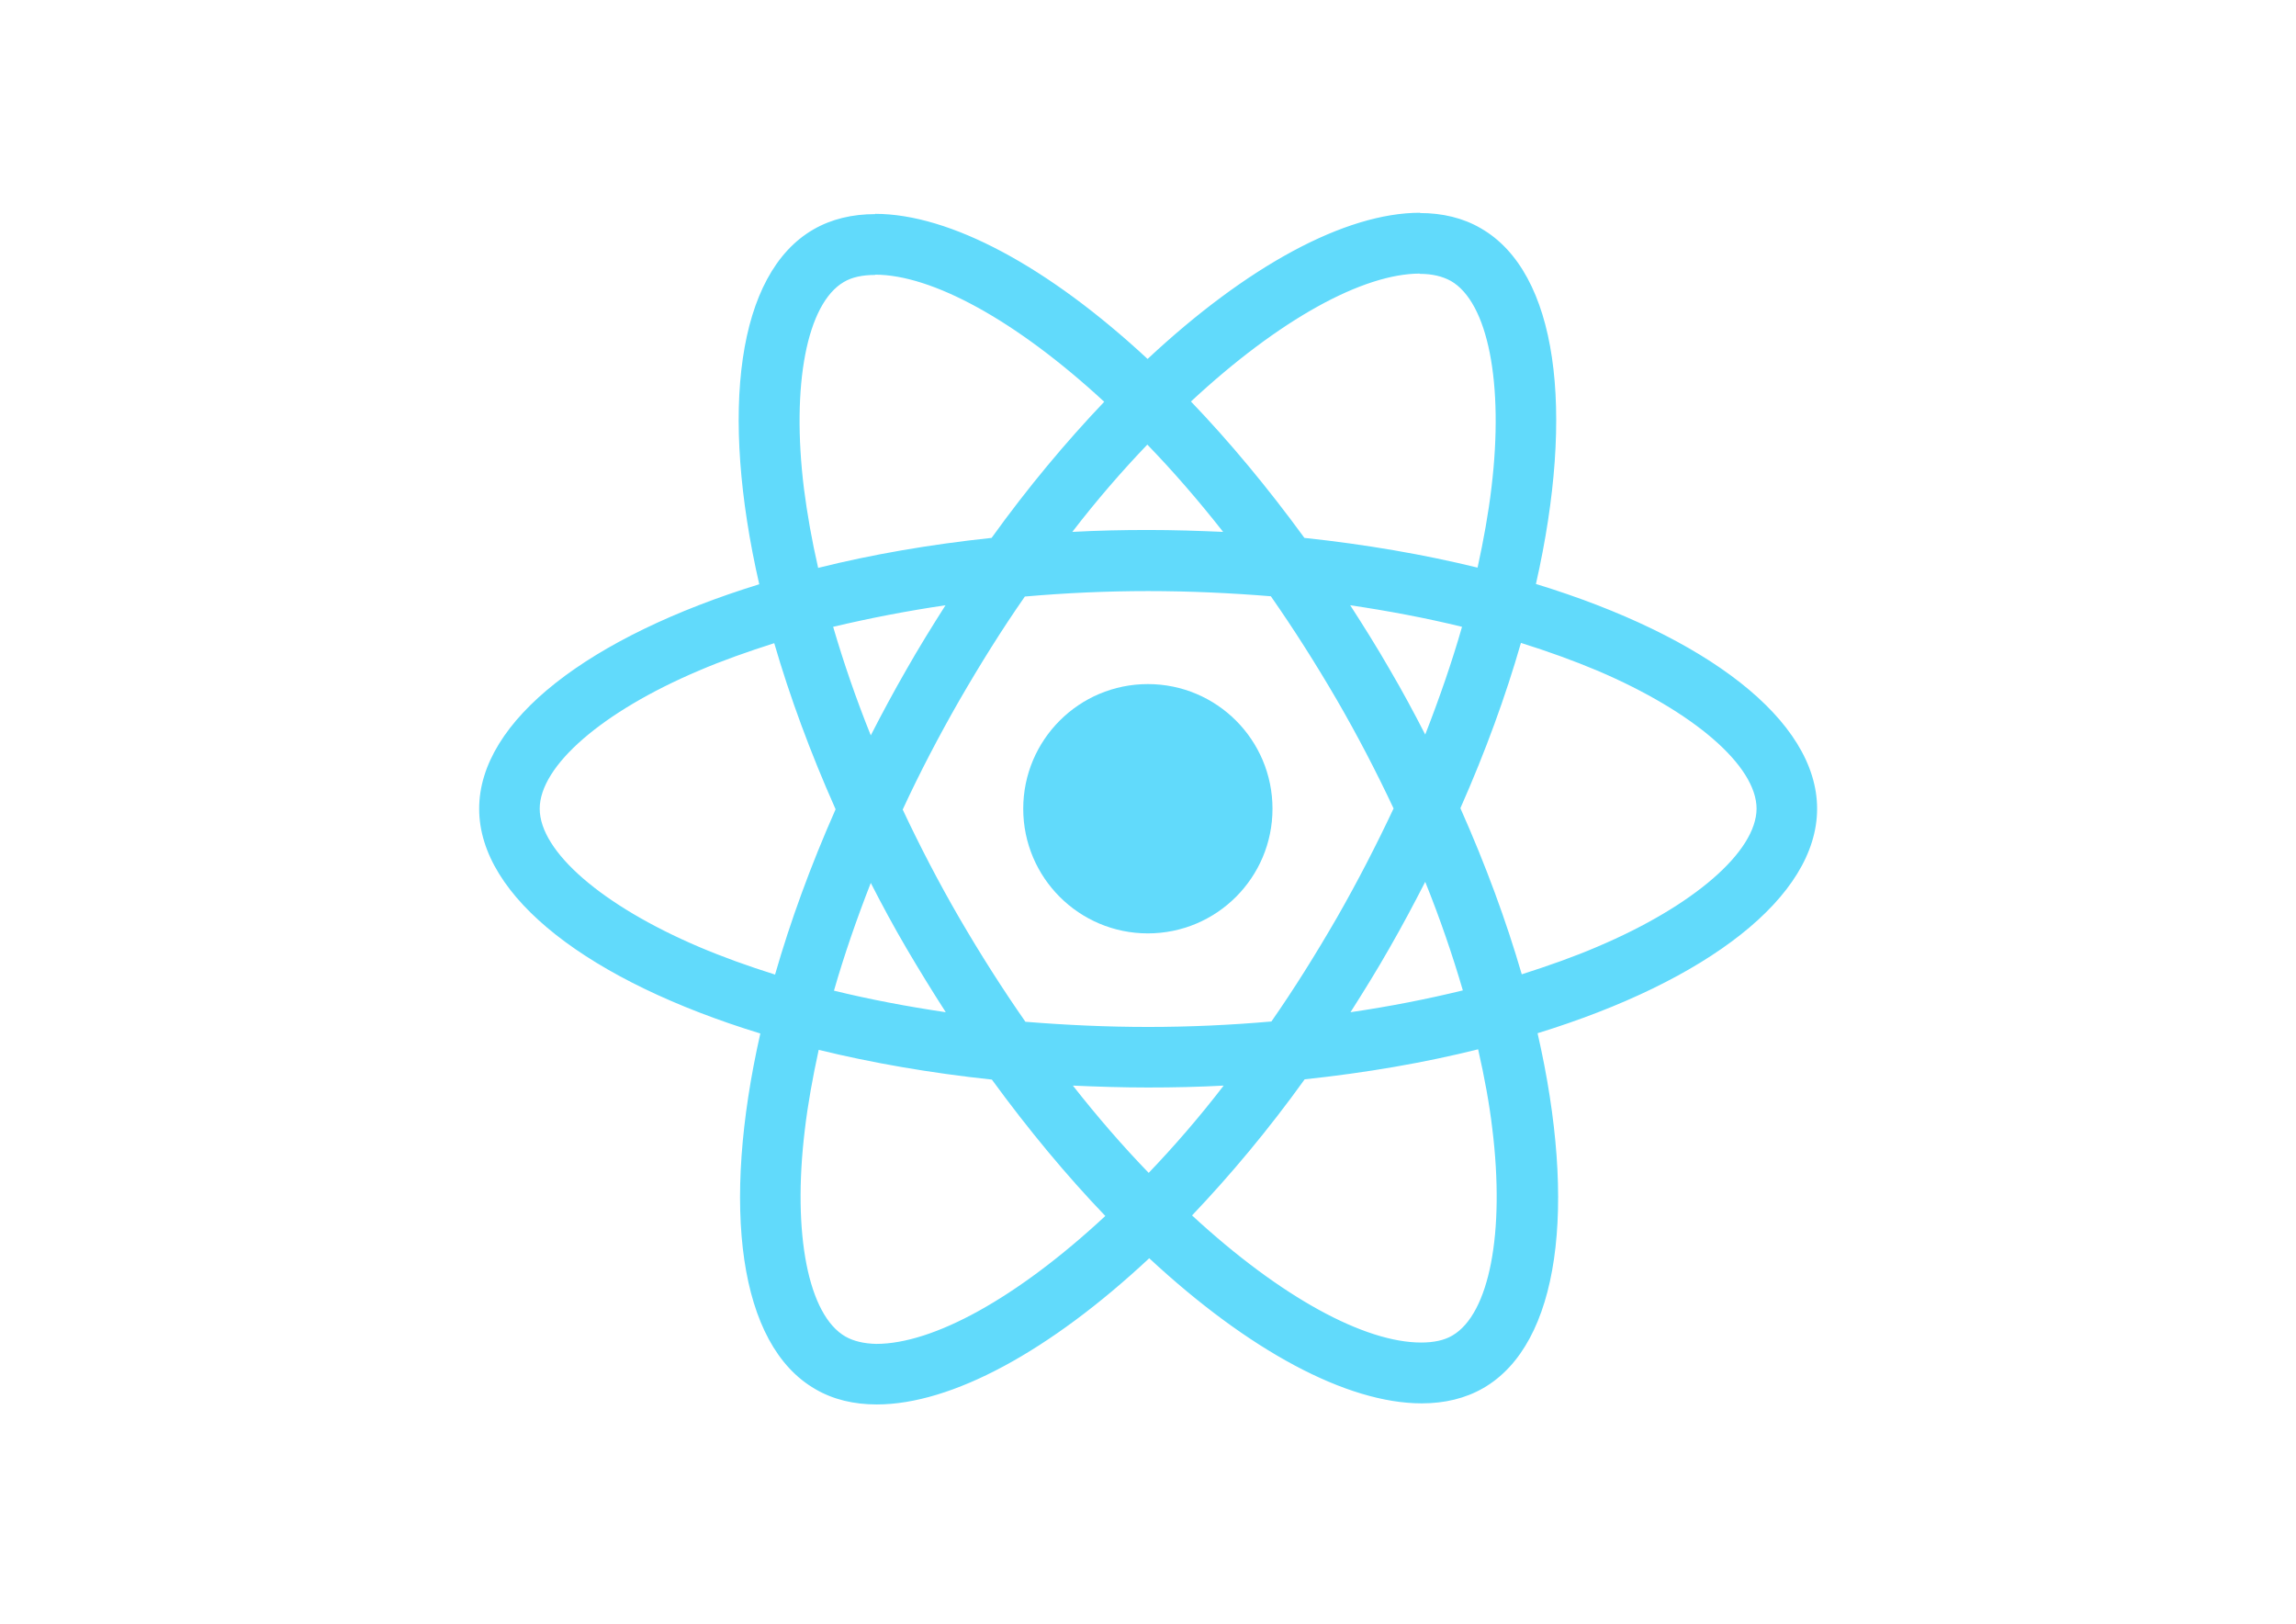
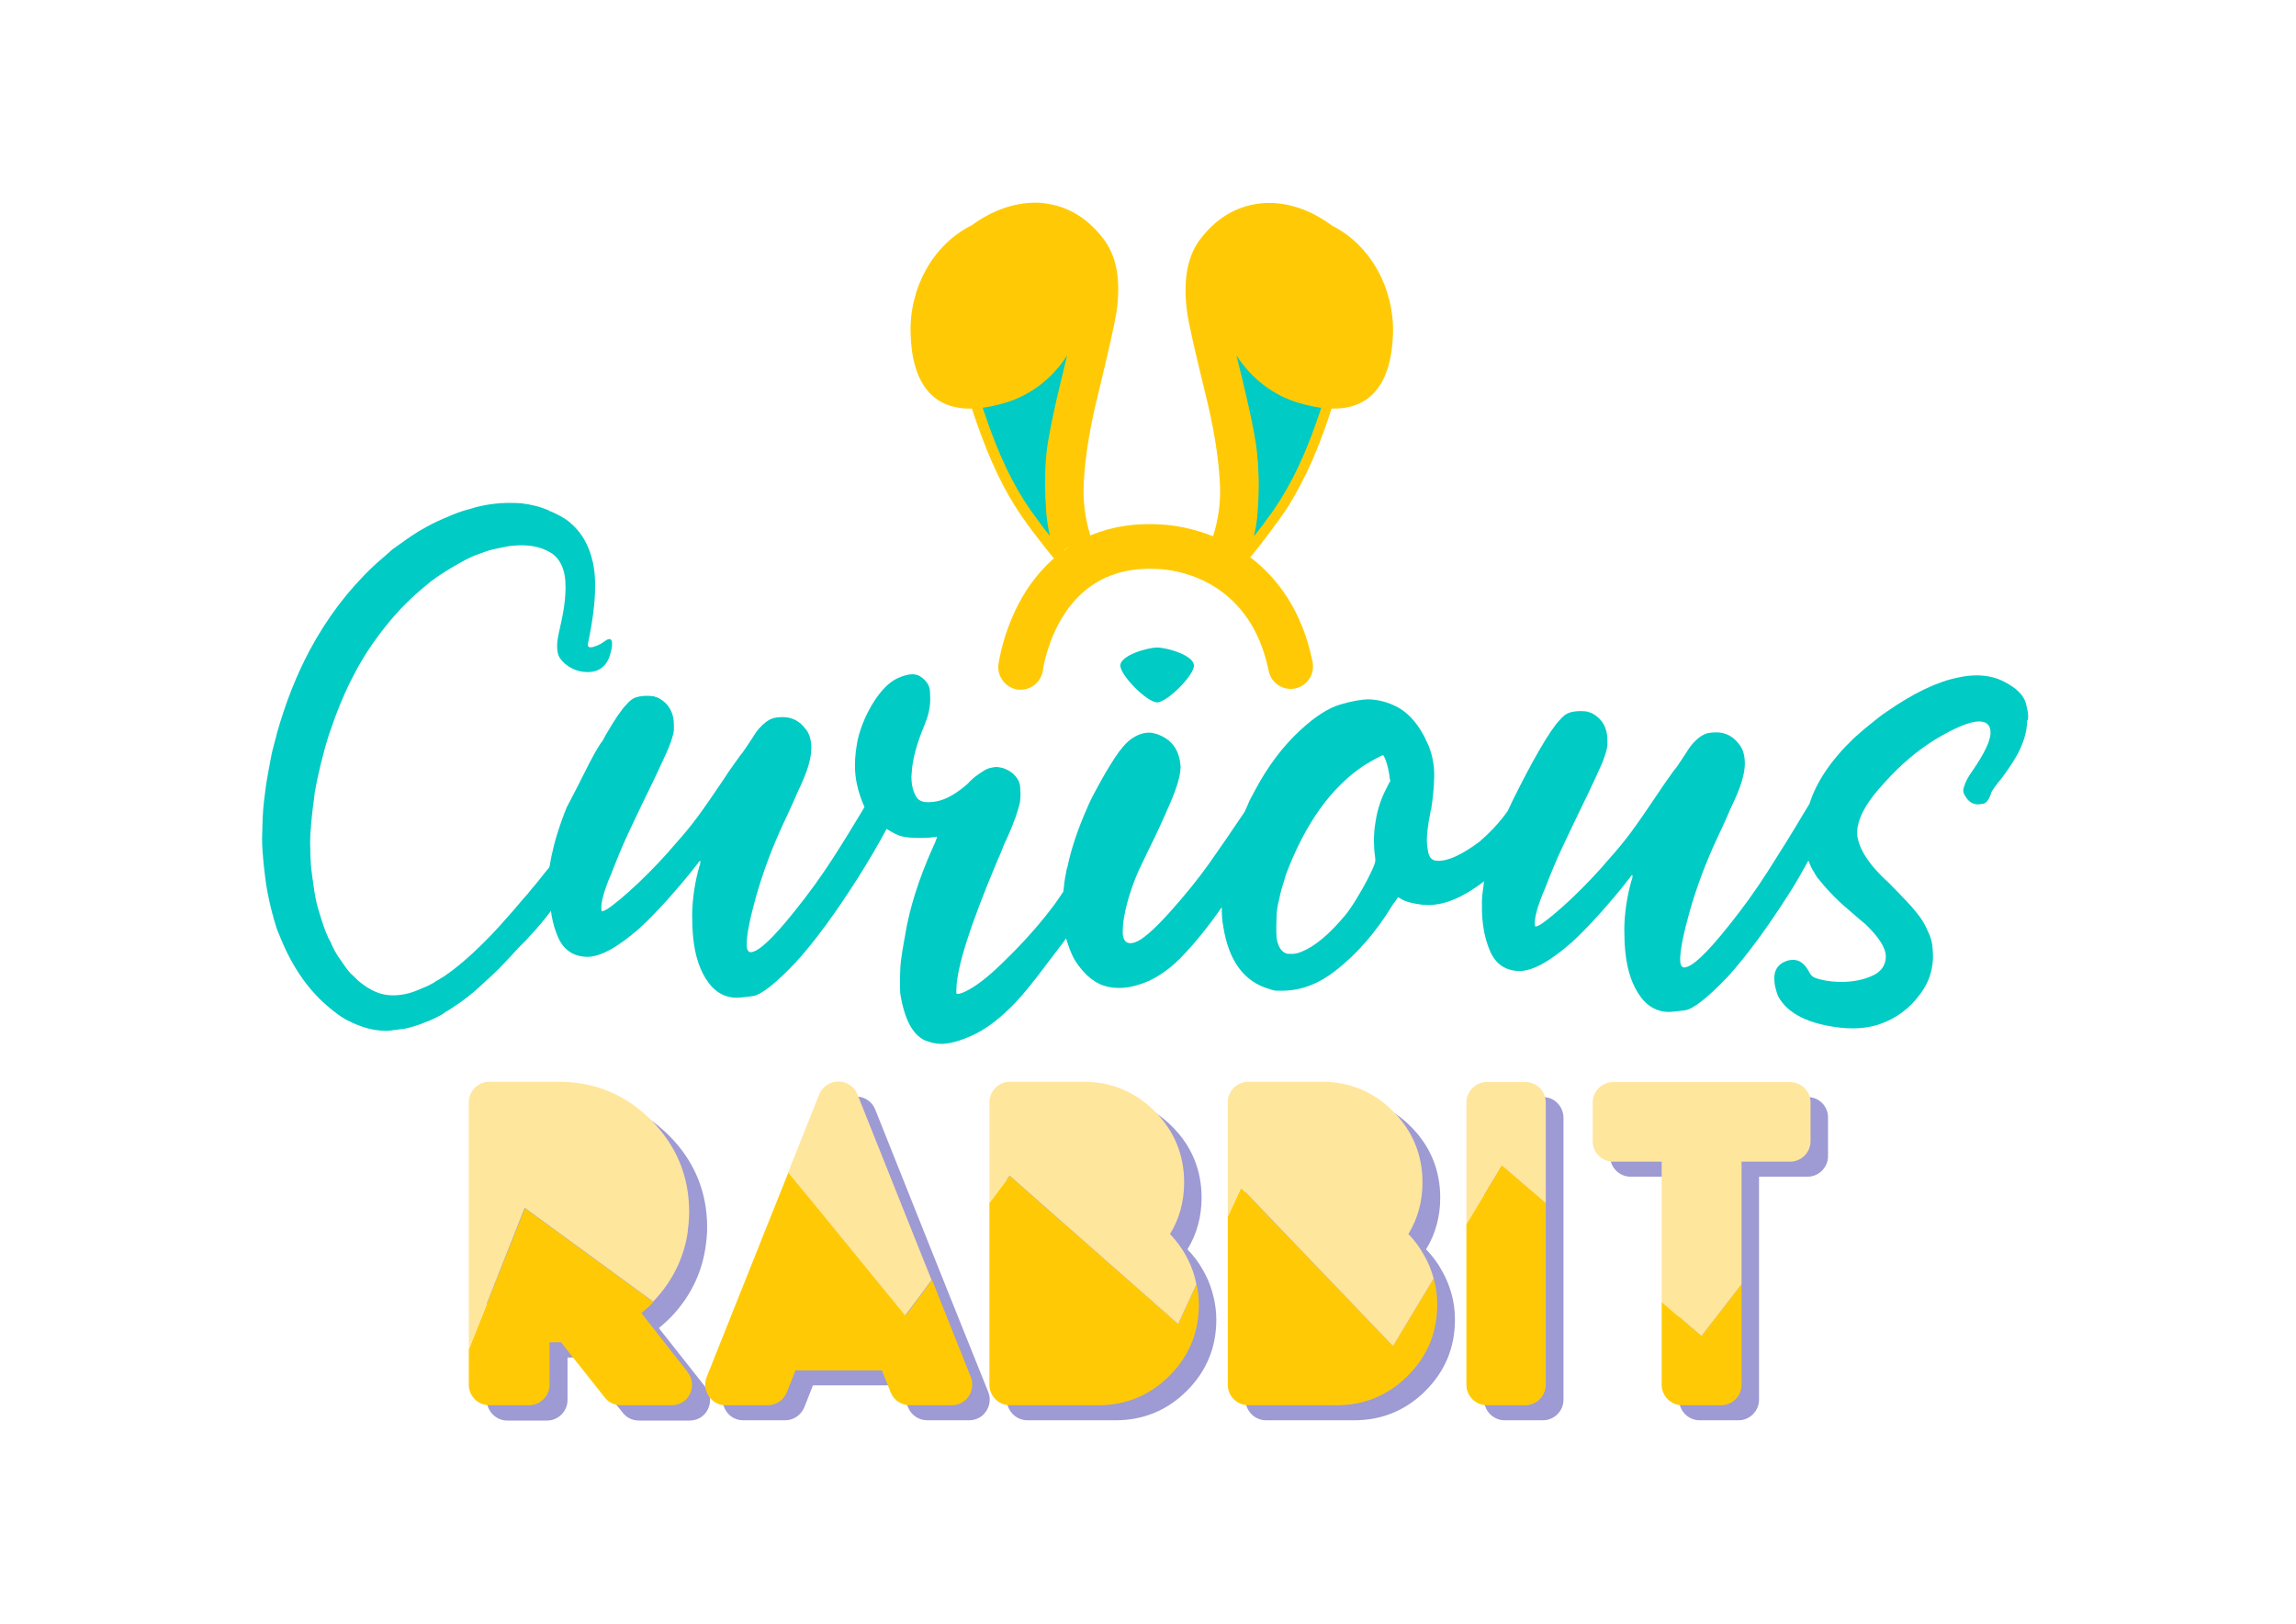
- <svg xmlns="http://www.w3.org/2000/svg" viewBox="0 0 841.9 595.3">
-   <g fill="#61DAFB">
-     <path d="M666.3 296.5c0-32.5-40.7-63.3-103.1-82.4 14.4-63.6 8-114.2-20.2-130.4-6.5-3.8-14.1-5.6-22.4-5.6v22.3c4.6 0 8.3.9 11.4 2.6 13.6 7.8 19.5 37.5 14.9 75.7-1.1 9.4-2.9 19.3-5.1 29.4-19.6-4.8-41-8.5-63.5-10.9-13.5-18.5-27.5-35.3-41.6-50 32.6-30.3 63.2-46.9 84-46.9V78c-27.5 0-63.5 19.6-99.9 53.6-36.4-33.8-72.4-53.2-99.9-53.2v22.3c20.7 0 51.4 16.5 84 46.6-14 14.7-28 31.4-41.3 49.9-22.6 2.4-44 6.1-63.6 11-2.3-10-4-19.7-5.2-29-4.7-38.2 1.1-67.9 14.6-75.8 3-1.8 6.9-2.6 11.5-2.6V78.5c-8.4 0-16 1.8-22.6 5.6-28.1 16.2-34.4 66.7-19.9 130.1-62.2 19.2-102.7 49.9-102.7 82.3 0 32.5 40.7 63.3 103.1 82.4-14.4 63.6-8 114.2 20.2 130.4 6.5 3.8 14.1 5.6 22.5 5.6 27.5 0 63.5-19.6 99.9-53.6 36.4 33.8 72.4 53.2 99.9 53.2 8.4 0 16-1.8 22.6-5.6 28.1-16.2 34.4-66.7 19.9-130.1 62-19.1 102.5-49.9 102.5-82.3zm-130.2-66.7c-3.7 12.9-8.3 26.2-13.5 39.5-4.1-8-8.4-16-13.1-24-4.6-8-9.5-15.8-14.4-23.4 14.2 2.1 27.9 4.7 41 7.9zm-45.8 106.5c-7.8 13.5-15.8 26.3-24.1 38.2-14.9 1.3-30 2-45.2 2-15.1 0-30.2-.7-45-1.9-8.3-11.9-16.4-24.6-24.2-38-7.6-13.1-14.5-26.4-20.8-39.8 6.2-13.4 13.2-26.8 20.7-39.9 7.8-13.5 15.8-26.3 24.1-38.2 14.9-1.3 30-2 45.2-2 15.1 0 30.2.7 45 1.9 8.3 11.9 16.4 24.6 24.2 38 7.6 13.1 14.5 26.4 20.8 39.8-6.3 13.4-13.2 26.8-20.7 39.9zm32.3-13c5.4 13.4 10 26.8 13.8 39.8-13.1 3.2-26.9 5.9-41.2 8 4.9-7.7 9.8-15.6 14.4-23.7 4.6-8 8.9-16.1 13-24.1zM421.2 430c-9.3-9.6-18.6-20.3-27.8-32 9 .4 18.2.7 27.5.7 9.4 0 18.7-.2 27.8-.7-9 11.7-18.3 22.4-27.5 32zm-74.4-58.9c-14.2-2.1-27.9-4.7-41-7.9 3.7-12.9 8.3-26.2 13.5-39.5 4.1 8 8.4 16 13.1 24 4.7 8 9.5 15.8 14.4 23.4zM420.7 163c9.3 9.6 18.6 20.3 27.8 32-9-.4-18.2-.7-27.5-.7-9.4 0-18.7.2-27.8.7 9-11.7 18.3-22.4 27.5-32zm-74 58.9c-4.9 7.7-9.8 15.6-14.4 23.7-4.6 8-8.9 16-13 24-5.4-13.4-10-26.8-13.8-39.8 13.1-3.1 26.9-5.8 41.2-7.9zm-90.5 125.2c-35.4-15.1-58.3-34.9-58.3-50.6 0-15.7 22.9-35.6 58.3-50.6 8.6-3.7 18-7 27.7-10.1 5.7 19.6 13.2 40 22.5 60.9-9.2 20.8-16.6 41.1-22.2 60.6-9.9-3.1-19.3-6.5-28-10.2zM310 490c-13.6-7.8-19.5-37.5-14.9-75.7 1.1-9.4 2.9-19.3 5.1-29.4 19.6 4.8 41 8.5 63.5 10.9 13.5 18.5 27.5 35.3 41.6 50-32.6 30.3-63.2 46.9-84 46.9-4.5-.1-8.3-1-11.3-2.7zm237.2-76.2c4.7 38.2-1.1 67.9-14.6 75.8-3 1.8-6.9 2.6-11.5 2.6-20.7 0-51.4-16.5-84-46.6 14-14.7 28-31.4 41.3-49.9 22.6-2.4 44-6.1 63.6-11 2.3 10.1 4.1 19.8 5.2 29.1zm38.5-66.7c-8.6 3.7-18 7-27.7 10.1-5.7-19.6-13.2-40-22.5-60.9 9.2-20.8 16.6-41.1 22.2-60.6 9.9 3.1 19.3 6.5 28.1 10.2 35.4 15.1 58.3 34.9 58.3 50.6-.1 15.7-23 35.6-58.4 50.6zM320.8 78.4z" />
-     <circle cx="420.9" cy="296.5" r="45.7" />
-     <path d="M520.5 78.1z" />
+ <svg xmlns="http://www.w3.org/2000/svg" version="1.1" id="Layer_1" x="0px" y="0px" viewBox="123 123.6 841.9 595.3" style="enable-background:new 123 123.6 841.9 595.3;" xml:space="preserve">
+   <style type="text/css">
+ 	.st0{fill:#61DAFB;}
+ 	.st1{fill:#9D9AD4;}
+ 	.st2{fill:#FFCA05;}
+ 	.st3{fill:#FFE69D;}
+ 	.st4{fill:#00CBC4;}
+ </style>
+   <g>
+     <path class="st0" d="M1493.3,420.1c0-32.5-40.7-63.3-103.1-82.4c14.4-63.6,8-114.2-20.2-130.4c-6.5-3.8-14.1-5.6-22.4-5.6V224   c4.6,0,8.3,0.9,11.4,2.6c13.6,7.8,19.5,37.5,14.9,75.7c-1.1,9.4-2.9,19.3-5.1,29.4c-19.6-4.8-41-8.5-63.5-10.9   c-13.5-18.5-27.5-35.3-41.6-50c32.6-30.3,63.2-46.9,84-46.9v-22.3c-27.5,0-63.5,19.6-99.9,53.6c-36.4-33.8-72.4-53.2-99.9-53.2   v22.3c20.7,0,51.4,16.5,84,46.6c-14,14.7-28,31.4-41.3,49.9c-22.6,2.4-44,6.1-63.6,11c-2.3-10-4-19.7-5.2-29   c-4.7-38.2,1.1-67.9,14.6-75.8c3-1.8,6.9-2.6,11.5-2.6v-22.3c-8.4,0-16,1.8-22.6,5.6c-28.1,16.2-34.4,66.7-19.9,130.1   c-62.2,19.2-102.7,49.9-102.7,82.3c0,32.5,40.7,63.3,103.1,82.4c-14.4,63.6-8,114.2,20.2,130.4c6.5,3.8,14.1,5.6,22.5,5.6   c27.5,0,63.5-19.6,99.9-53.6c36.4,33.8,72.4,53.2,99.9,53.2c8.4,0,16-1.8,22.6-5.6c28.1-16.2,34.4-66.7,19.9-130.1   C1452.8,483.3,1493.3,452.5,1493.3,420.1L1493.3,420.1z M1363.1,353.4c-3.7,12.9-8.3,26.2-13.5,39.5c-4.1-8-8.4-16-13.1-24   c-4.6-8-9.5-15.8-14.4-23.4C1336.3,347.6,1350,350.2,1363.1,353.4L1363.1,353.4z M1317.3,459.9c-7.8,13.5-15.8,26.3-24.1,38.2   c-14.9,1.3-30,2-45.2,2c-15.1,0-30.2-0.7-45-1.9c-8.3-11.9-16.4-24.6-24.2-38c-7.6-13.1-14.5-26.4-20.8-39.8   c6.2-13.4,13.2-26.8,20.7-39.9c7.8-13.5,15.8-26.3,24.1-38.2c14.9-1.3,30-2,45.2-2c15.1,0,30.2,0.7,45,1.9   c8.3,11.9,16.4,24.6,24.2,38c7.6,13.1,14.5,26.4,20.8,39.8C1331.7,433.4,1324.8,446.8,1317.3,459.9L1317.3,459.9z M1349.6,446.9   c5.4,13.4,10,26.8,13.8,39.8c-13.1,3.2-26.9,5.9-41.2,8c4.9-7.7,9.8-15.6,14.4-23.7C1341.2,463,1345.5,454.9,1349.6,446.9   L1349.6,446.9z M1248.2,553.6c-9.3-9.6-18.6-20.3-27.8-32c9,0.4,18.2,0.7,27.5,0.7c9.4,0,18.7-0.2,27.8-0.7   C1266.7,533.3,1257.4,544,1248.2,553.6z M1173.8,494.7c-14.2-2.1-27.9-4.7-41-7.9c3.7-12.9,8.3-26.2,13.5-39.5   c4.1,8,8.4,16,13.1,24S1168.9,487.1,1173.8,494.7z M1247.7,286.6c9.3,9.6,18.6,20.3,27.8,32c-9-0.4-18.2-0.7-27.5-0.7   c-9.4,0-18.7,0.2-27.8,0.7C1229.2,306.9,1238.5,296.2,1247.7,286.6z M1173.7,345.5c-4.9,7.7-9.8,15.6-14.4,23.7   c-4.6,8-8.9,16-13,24c-5.4-13.4-10-26.8-13.8-39.8C1145.6,350.3,1159.4,347.6,1173.7,345.5L1173.7,345.5z M1083.2,470.7   c-35.4-15.1-58.3-34.9-58.3-50.6s22.9-35.6,58.3-50.6c8.6-3.7,18-7,27.7-10.1c5.7,19.6,13.2,40,22.5,60.9   c-9.2,20.8-16.6,41.1-22.2,60.6C1101.3,477.8,1091.9,474.4,1083.2,470.7L1083.2,470.7z M1137,613.6c-13.6-7.8-19.5-37.5-14.9-75.7   c1.1-9.4,2.9-19.3,5.1-29.4c19.6,4.8,41,8.5,63.5,10.9c13.5,18.5,27.5,35.3,41.6,50c-32.6,30.3-63.2,46.9-84,46.9   C1143.8,616.2,1140,615.3,1137,613.6L1137,613.6z M1374.2,537.4c4.7,38.2-1.1,67.9-14.6,75.8c-3,1.8-6.9,2.6-11.5,2.6   c-20.7,0-51.4-16.5-84-46.6c14-14.7,28-31.4,41.3-49.9c22.6-2.4,44-6.1,63.6-11C1371.3,518.4,1373.1,528.1,1374.2,537.4z    M1412.7,470.7c-8.6,3.7-18,7-27.7,10.1c-5.7-19.6-13.2-40-22.5-60.9c9.2-20.8,16.6-41.1,22.2-60.6c9.9,3.1,19.3,6.5,28.1,10.2   c35.4,15.1,58.3,34.9,58.3,50.6C1471,435.8,1448.1,455.7,1412.7,470.7L1412.7,470.7z" />
+     <circle class="st0" cx="1247.9" cy="420.1" r="45.7" />
+     <path class="st0" d="M1347.5,201.7" />
+   </g>
+   <g id="XMLID_185_">
+     <g id="XMLID_10773_">
+       <path id="XMLID_10774_" class="st1" d="M364.6,610.5c1.2-1,2.4-2.1,3.6-3.2c0.3-0.3,0.5-0.6,0.8-0.8c6.9-7.2,11.1-15.6,12.6-25    c0.4-2.6,0.7-5.2,0.7-7.9c0-13.1-4.7-24.4-14-33.7c-9.3-9.3-20.6-14-33.7-14h-25.6c-4.1,0-7.5,3.4-7.5,7.5v48.1v42.4v13    c0,4.1,3.4,7.5,7.5,7.5h14.6c4.1,0,7.5-3.4,7.5-7.5v-15.6h4.2l16.1,20.3c1.4,1.8,3.6,2.8,5.9,2.8h18.6c2.9,0,5.5-1.6,6.7-4.2    c1.3-2.6,0.9-5.6-0.8-7.9L364.6,610.5z" />
+       <path id="XMLID_10775_" class="st1" d="M471.1,598.4l-6.8-17l-20.4-51.1c-1.1-2.8-3.9-4.7-7-4.7h0c-3.1,0-5.8,1.9-7,4.7    l-11.4,28.6l-9,22.5l-21,52.6c-0.9,2.3-0.6,4.9,0.8,7c1.4,2.1,3.7,3.3,6.2,3.3h15.4c3.1,0,5.8-1.9,7-4.7l3.2-8.1h31.7l3.2,8.1    c1.1,2.8,3.9,4.7,7,4.7h15.4c2.5,0,4.8-1.2,6.2-3.3c1.4-2.1,1.7-4.7,0.8-7L471.1,598.4z" />
+       <path id="XMLID_10776_" class="st1" d="M564.3,589.6c-1.6-3-3.6-5.6-5.9-8c0,0,0-0.1,0.1-0.1c3.4-5.6,5.1-11.9,5.1-18.8    c0-10.1-3.6-18.9-10.8-26.1c-7.2-7.2-15.9-10.8-26.1-10.8h-27c-4.1,0-7.5,3.4-7.5,7.5v36.8v11.3v55.4c0,4.1,3.4,7.5,7.5,7.5h32.4    c10.1,0,18.9-3.6,26.1-10.8c7.2-7.2,10.8-15.9,10.8-26.1c0-2.5-0.3-5-0.8-7.4C567.4,596.4,566.2,592.9,564.3,589.6z" />
+       <path id="XMLID_10777_" class="st1" d="M651.8,589.6c-1.6-3-3.6-5.6-5.9-8c0,0,0-0.1,0.1-0.1c3.4-5.6,5.1-11.9,5.1-18.8    c0-10.1-3.6-18.9-10.8-26.1c-7.2-7.2-15.9-10.8-26.1-10.8h-27c-4.1,0-7.5,3.4-7.5,7.5v41.8v6.3v55.4c0,4.1,3.4,7.5,7.5,7.5h32.4    c10.1,0,18.9-3.6,26.1-10.8c7.2-7.2,10.8-15.9,10.8-26.1c0-3.3-0.4-6.5-1.3-9.6C654.4,595,653.3,592.2,651.8,589.6z" />
+       <path id="XMLID_10778_" class="st1" d="M688.8,525.8h-14.1c-4.1,0-7.5,3.4-7.5,7.5V578v3.4v55.4c0,4.1,3.4,7.5,7.5,7.5h14.1    c4.1,0,7.5-3.4,7.5-7.5v-55.4v-11.2v-36.9C696.2,529.1,692.9,525.8,688.8,525.8z" />
+       <path id="XMLID_10779_" class="st1" d="M785.8,525.8h-64.9c-4.1,0-7.5,3.4-7.5,7.5v14.2c0,4.1,3.4,7.5,7.5,7.5h17.8v26.4v25v30.4    c0,4.1,3.4,7.5,7.5,7.5h14.3c4.1,0,7.5-3.4,7.5-7.5v-36.9v-18.5V555h17.8c4.1,0,7.5-3.4,7.5-7.5v-14.2    C793.3,529.1,790,525.8,785.8,525.8z" />
+     </g>
+     <g id="XMLID_10780_">
+       <path id="XMLID_10781_" class="st2" d="M294.9,618.3v13c0,4.1,3.4,7.5,7.5,7.5H317c4.1,0,7.5-3.4,7.5-7.5v-15.6h4.2l16.1,20.3    c1.4,1.8,3.6,2.8,5.9,2.8h18.6c2.9,0,5.5-1.6,6.7-4.2c1.3-2.6,0.9-5.6-0.8-7.9l-17-21.7c1.2-1,2.4-2.1,3.6-3.2    c0.3-0.3,0.5-0.6,0.8-0.8l-47.1-34.4L294.9,618.3z" />
+       <path id="XMLID_10782_" class="st3" d="M375.7,567.9c0-13.1-4.7-24.4-14-33.7c-9.3-9.3-20.6-14-33.7-14h-25.6    c-4.1,0-7.5,3.4-7.5,7.5v48.1v42.4l20.5-51.8l47.1,34.4c6.9-7.2,11.1-15.6,12.6-25C375.4,573.3,375.7,570.7,375.7,567.9z" />
+       <path id="XMLID_10783_" class="st2" d="M412.1,553.4l-9,22.5l-21,52.6c-0.9,2.3-0.6,4.9,0.8,7c1.4,2.1,3.7,3.3,6.2,3.3h15.4    c3.1,0,5.8-1.9,7-4.7l3.2-8.1h31.7l3.2,8.1c1.1,2.8,3.9,4.7,7,4.7H472c2.5,0,4.8-1.2,6.2-3.3c1.4-2.1,1.7-4.7,0.8-7l-14.2-35.6    l-9.7,13L412.1,553.4z" />
+       <path id="XMLID_10784_" class="st3" d="M437.4,524.8c-1.1-2.8-3.9-4.7-7-4.7h0c-3.1,0-5.8,1.9-7,4.7l-11.4,28.6l42.9,52.5l9.7-13    l-6.8-17L437.4,524.8z" />
+       <path id="XMLID_10785_" class="st2" d="M493.2,554.7l-7.4,9.9v11.3v55.4c0,4.1,3.4,7.5,7.5,7.5h32.4c10.1,0,18.9-3.6,26.1-10.8    c7.2-7.2,10.8-15.9,10.8-26.1c0-2.5-0.3-5-0.8-7.4L555,609L493.2,554.7z" />
+       <path id="XMLID_10786_" class="st3" d="M552,576c0,0,0-0.1,0.1-0.1c3.4-5.6,5.1-11.9,5.1-18.8c0-10.1-3.6-18.9-10.8-26.1    c-7.2-7.2-15.9-10.8-26.1-10.8h-27c-4.1,0-7.5,3.4-7.5,7.5v36.8l7.4-9.9L555,609l6.7-14.5c-0.7-3.7-2-7.2-3.8-10.5    C556.3,581.1,554.3,578.4,552,576z" />
+       <path id="XMLID_10787_" class="st2" d="M578.1,559.1l-4.9,10.5v6.3v55.4c0,4.1,3.4,7.5,7.5,7.5h32.4c10.1,0,18.9-3.6,26.1-10.8    c7.2-7.2,10.8-15.9,10.8-26.1c0-3.3-0.4-6.5-1.3-9.6l-14.9,24.8L578.1,559.1z" />
+       <path id="XMLID_10788_" class="st3" d="M639.4,576c0,0,0-0.1,0.1-0.1c3.4-5.6,5.1-11.9,5.1-18.8c0-10.1-3.6-18.9-10.8-26.1    c-7.2-7.2-15.9-10.8-26.1-10.8h-27c-4.1,0-7.5,3.4-7.5,7.5v41.8l4.9-10.5l55.7,58.1l14.9-24.8c-0.8-2.9-1.9-5.7-3.4-8.3    C643.7,581.1,641.8,578.4,639.4,576z" />
+       <path id="XMLID_10789_" class="st3" d="M682.3,520.3h-14.1c-4.1,0-7.5,3.4-7.5,7.5v44.7l13-21.5l16.1,13.8v-36.9    C689.8,523.6,686.5,520.3,682.3,520.3z" />
+       <path id="XMLID_10790_" class="st2" d="M660.7,572.5v3.4v55.4c0,4.1,3.4,7.5,7.5,7.5h14.1c4.1,0,7.5-3.4,7.5-7.5v-55.4v-11.2    l-16.1-13.8L660.7,572.5z" />
+       <path id="XMLID_10791_" class="st2" d="M746.9,613.4l-14.6-12.5v30.4c0,4.1,3.4,7.5,7.5,7.5h14.3c4.1,0,7.5-3.4,7.5-7.5v-36.9    L746.9,613.4z" />
+       <path id="XMLID_10792_" class="st3" d="M761.6,594.4v-18.5v-26.4h17.8c4.1,0,7.5-3.4,7.5-7.5v-14.2c0-4.1-3.4-7.5-7.5-7.5h-64.9    c-4.1,0-7.5,3.4-7.5,7.5v14.2c0,4.1,3.4,7.5,7.5,7.5h17.8v26.4v25l14.6,12.5L761.6,594.4z" />
+     </g>
+     <g id="XMLID_192_">
+       <path id="XMLID_196_" class="st4" d="M511.9,328.2c-1.4-5.7-3-11.2-3.4-17.5c-0.5-8.6-0.3-15.8,0.6-21.6c0.9-5.9,2.4-13,4.5-21.2    c3.5-14.2,5.5-23,5.9-26.4c1-7,0.4-11.9-1.7-14.7c-3.5-5-7.8-7.7-12.8-7.9c-4.9-0.1-9.9,1.8-15,5.7c-14.2,11-15.3,27.7-10.3,43.7    c3.4,10.9,7.2,21.8,12.5,32c2.7,5.2,5.8,10.2,9.4,14.9C504.9,319.4,506.8,322,511.9,328.2z" />
+       <path id="XMLID_193_" class="st2" d="M515.8,336l-5.4-6.5c-4.2-5.1-6.2-7.8-8.7-11l-1.6-2.2c-3.4-4.5-6.6-9.6-9.5-15.2    c-5.8-11.2-9.8-23.1-12.7-32.3c-6-19.4-2.1-35.7,11-45.8c5.4-4.2,10.9-6.3,16.2-6.1c5.6,0.3,10.4,3.2,14.3,8.7c2.4,3.2,3,8.4,2,16    c-0.5,3.5-2.5,12.4-6,26.6c-2,8.2-3.5,15.2-4.4,21.1c-0.9,5.7-1.1,12.9-0.6,21.2c0.3,5.3,1.5,10,2.8,15L515.8,336z M504.7,220.7    c-4.3,0-8.8,1.8-13.4,5.3c-15.1,11.6-13.6,29-9.7,41.6c2.8,9,6.7,20.7,12.4,31.6c2.8,5.4,5.9,10.3,9.2,14.6l1.6,2.2    c1.1,1.4,2,2.7,3.2,4.1c-0.7-3-1.2-6.1-1.4-9.4c-0.5-8.6-0.3-16.1,0.6-22.1c1-5.9,2.5-13.1,4.5-21.4c3.5-14,5.4-22.9,5.9-26.2    c1.1-8.1-0.1-11.7-1.3-13.3c-3.2-4.6-6.9-7-11.3-7.2C504.9,220.7,504.8,220.7,504.7,220.7z" />
+     </g>
+     <g id="XMLID_187_">
+       <path id="XMLID_191_" class="st4" d="M578.8,328.2c1.4-5.7,3-11.2,3.4-17.5c0.5-8.6,0.3-15.8-0.6-21.6c-0.9-5.9-2.4-13-4.5-21.2    c-3.5-14.2-5.5-23-5.9-26.4c-1-7-0.4-11.9,1.7-14.7c3.5-5,7.8-7.7,12.8-7.9c4.9-0.1,9.9,1.8,15,5.7c14.2,11,15.3,27.7,10.3,43.7    c-3.4,10.9-7.2,21.8-12.5,32c-2.7,5.2-5.8,10.2-9.4,14.9C585.8,319.4,584,322,578.8,328.2z" />
+       <path id="XMLID_188_" class="st2" d="M574.9,336l2.6-10.4c1.3-5,2.5-9.6,2.8-15c0.5-8.3,0.3-15.5-0.6-21.2    c-0.9-5.8-2.4-12.9-4.4-21.1c-3.5-14.4-5.5-23.1-6-26.6c-1-7.6-0.4-12.8,2-16.1c3.8-5.5,8.6-8.4,14.2-8.7c5.2,0,10.8,2,16.2,6.1    c13.1,10.1,17,26.4,11,45.8c-2.8,9.2-6.8,21.1-12.7,32.3c-2.9,5.6-6.1,10.7-9.6,15.2l-1.6,2.2c-2.4,3.2-4.4,5.9-8.7,11L574.9,336z     M586,220.7c-0.1,0-0.2,0-0.3,0c-4.3,0.2-8,2.5-11.2,7.1c-1.8,2.3-2.2,6.9-1.3,13.3c0.4,3.3,2.4,12.2,5.9,26.2    c2,8.3,3.6,15.4,4.5,21.4c1,6,1.2,13.4,0.6,22.1c-0.2,3.3-0.7,6.4-1.4,9.4c1.1-1.4,2.1-2.7,3.2-4.1l1.6-2.2    c3.3-4.3,6.4-9.3,9.2-14.6c5.7-10.9,9.6-22.6,12.4-31.6c3.9-12.6,5.4-30-9.7-41.6C594.9,222.5,590.4,220.7,586,220.7z" />
+     </g>
+     <path id="XMLID_186_" class="st2" d="M611.4,206.3c-7.7-5.7-15.8-8.5-24.1-8.3c-10.1,0.5-18.3,5.2-24.8,14.1   c-4.3,6.2-5.7,14.9-4.2,26c0.5,3.8,2.7,13.5,6.5,29.1c3.2,12.7,5,23.8,5.5,33.3c0.4,6.9-0.5,13.5-2.5,19.7   c-5.8-2.3-11.7-3.7-17.4-4.2c-10.8-0.9-19.8,0.7-27.1,3.7c-0.2,0.1-0.3,0.1-0.5,0.2c-1.9-6.2-2.8-12.6-2.4-19.5   c0.5-9.5,2.3-20.6,5.5-33.3c3.8-15.6,5.9-25.3,6.5-29.1c1.6-11.2,0.2-19.8-4.2-26c-6.4-8.9-14.7-13.6-24.8-14.1   c-8.4-0.1-16.4,2.7-24.1,8.3c-14.3,7.1-22.9,23.1-22.4,39.6c0.4,16.4,6.9,33.7,34.6,25.5c9.5-2.8,17.5-9.1,22.8-17.4   c-0.7,3-1.5,6.3-2.4,9.9c-2.1,8.7-3.7,16.1-4.7,22.3c-1,6.2-1.2,13.8-0.6,22.7c0.4,6.6,1.6,12.8,3.6,18.4c1.6-1.2,3.2-2.2,4.9-3.2   c-1.5,1-3,2.1-4.4,3.2c-4.9,4.1-8.7,8.7-11.5,13.1c-8.2,12.9-10,26.3-10.1,26.9c-0.5,4.2,2.3,8.1,6.4,9.1c0.2,0.1,0.5,0.1,0.7,0.1   c4.5,0.6,8.6-2.6,9.2-7.1c0-0.1,1.5-10.8,7.9-20.6c8-12.2,20-17.7,35.7-16.4c7.6,0.6,32.7,5.2,39.2,37.3c0.9,4.4,5.2,7.3,9.7,6.4   c4.4-0.9,7.3-5.2,6.4-9.7c-3.7-18.5-12.8-31.1-23.8-39.1c2-5.7,3.2-11.8,3.6-18.4c0.6-9,0.3-16.6-0.6-22.7   c-1-6.2-2.6-13.6-4.7-22.3c-0.9-3.6-1.7-6.9-2.4-9.9c5.3,8.3,13.3,14.6,22.8,17.4c27.7,8.2,34.1-9.1,34.6-25.5   C634.2,229.4,625.7,213.5,611.4,206.3z" />
+     <path id="XMLID_10796_" class="st4" d="M560.8,367.6c0,3.7-9.9,13.5-13.5,13.5c-3.7,0-13.5-9.9-13.5-13.5c0-3.7,9.9-6.6,13.5-6.6   C551,361,560.8,363.9,560.8,367.6z" />
+     <g id="XMLID_10797_">
+       <path id="XMLID_10798_" class="st4" d="M865.9,381.6c-0.8-3.1-3.5-5.8-8.1-8.1c-2.8-1.5-6-2.2-9.6-2.3c-2.2,0-4.6,0.2-7.2,0.8    c-7.6,1.5-16.4,5.7-26.3,12.6c-1.7,1.1-3.6,2.6-5.9,4.5c-2.3,1.8-4.3,3.6-6.2,5.3c-8.5,8.2-13.7,16.2-16.1,23.9l-1.9,3.1    c-4.3,7.3-8.8,14.5-13.4,21.7c-4.6,7.2-9.4,13.8-14.4,20c-7.9,9.9-13.2,15-16.2,15.2c-1.1,0-1.6-1.2-1.5-3.5    c0.1-3.3,1.2-8.9,3.4-16.8c2.6-9.2,6-18.2,10.1-27c0.6-1.3,1.3-2.8,2.2-4.7c1-2.2,1.9-4.2,2.7-6.1c2.1-4.4,3.5-7.8,4.2-10.2    c0.7-2.4,1.1-4.5,1.1-6.4c0-2.9-0.6-5.3-2-7c-2.2-3-5-4.5-8.5-4.5c-1.2,0-2.2,0.1-3.1,0.3c-0.9,0.2-1.9,0.7-2.9,1.4    c-0.8,0.6-1.7,1.4-2.6,2.4c-0.9,1-1.9,2.5-3,4.3c-0.6,0.9-1.3,1.9-2,3c-0.7,1.1-1.4,2-2,2.7c-0.6,0.8-1.4,2-2.5,3.5    c-1.1,1.5-2.1,3.1-3.2,4.7c-4.1,6.1-7.4,10.9-10,14.4c-2.6,3.5-5.2,6.6-7.8,9.5c-4.3,5.1-8.9,9.9-13.7,14.5    c-4.9,4.6-8.8,7.9-11.7,9.8c-0.8,0.4-1.4,0.7-1.8,0.7c-0.1-0.1-0.2-0.4-0.2-0.9l0-1.1c0.1-1.4,0.5-3,1-4.8    c0.6-1.8,1.4-4.2,2.7-7.1c2.2-5.7,4.3-10.8,6.4-15.2c2.1-4.5,5.2-11,9.4-19.6c2.4-5,4.1-8.8,5.2-11.3c1-2.6,1.7-4.7,1.9-6.3l0-1.6    c0.1-4.8-1.8-8.2-5.6-10.3c-0.6-0.2-1.2-0.4-1.7-0.6c-0.6-0.1-1.4-0.2-2.5-0.2c-1.6,0-3,0.2-4.2,0.6c-1.2,0.4-2.3,1.3-3.4,2.6    c-1.8,1.8-4.3,5.5-7.5,11c-3.2,5.5-6.3,11.5-9.5,17.9c-0.8,1.6-1.4,3-2.2,4.6c-3,4.2-6.4,7.8-10.2,11.1    c-6.4,4.8-11.5,7.2-15.4,7.1c-2,0-3.1-1.1-3.5-3.2c-0.3-1.4-0.5-2.9-0.5-4.6c0-0.8,0.1-2.1,0.3-3.9c0.2-1.8,0.5-3.6,0.9-5.5    c0.1-0.7,0.2-1.3,0.4-1.8c0.6-3.9,1-7.8,1.1-11.7c0.1-4-0.6-7.9-2.1-11.6c-3.2-7.5-7.5-12.5-12.9-14.8c-2.9-1.3-5.9-2-8.9-2.1    c-2.7,0-6.2,0.6-10.6,1.9c-4.4,1.3-9.3,4.5-14.6,9.4c-6.4,5.9-12,13.3-16.8,22.4c-0.5,0.9-0.9,1.8-1.4,2.6    c-0.4,0.8-0.7,1.4-0.8,1.7c-0.1,0.3-0.3,0.8-0.5,1.2c-0.2,0.5-0.5,1-0.9,2c-4.3,6.4-8.6,12.7-12.9,18.8    c-4.4,6.2-9.4,12.3-14.9,18.4c-5.7,6.3-9.9,9.9-12.5,10.7c-0.6,0.2-1.1,0.3-1.6,0.3c-1.6,0-2.6-1.1-2.8-3.4l0-1.6    c0-2.5,0.6-5.7,1.6-9.7c1.1-4,2.5-8.1,4.3-12.1c1-2.1,2.2-4.6,3.6-7.5c2.8-5.6,5.4-11.3,7.9-17.1c2.5-5.8,3.8-10.2,3.8-13.3    c-0.4-6.3-3.4-10.3-9.1-12.1c-0.8-0.2-1.6-0.4-2.4-0.4c-2.2,0-4.5,0.8-6.7,2.4c-1.9,1.4-3.9,3.7-6.1,7.1c-2.2,3.4-4.2,6.8-6,10.2    c-1.9,3.4-3.2,6-3.9,7.8c-3.3,7.4-5.6,14.2-7,20.4c-0.1,0.7-0.3,1.4-0.5,2c-0.2,0.6-0.3,1.1-0.3,1.5c-0.4,1.7-0.7,4.1-1,6.9    c-0.9,1.3-1.9,2.8-2.8,4.1c-5.2,7.1-11.7,14.5-19.6,22.1c-5.3,5.2-9.8,8.6-13.3,10.3c-1.4,0.7-2.4,1-3.3,1c-0.2,0-0.3-0.6-0.2-1.8    c0.1-7.9,5.1-23.5,14.9-46.8c1-2.2,1.9-4.4,2.7-6.5c0.7-1.5,1.3-2.7,1.6-3.5c1-2.2,1.8-4.4,2.6-6.5c0.7-2.1,1.2-3.9,1.5-5.1    c0.1-0.8,0.2-1.8,0.2-2.8c0-0.5,0-1.2-0.1-2.2c0-1-0.2-2-0.6-2.9c-1-2-2.6-3.4-4.7-4.3c-1-0.5-2.2-0.7-3.3-0.8    c-0.9,0-1.9,0.2-3,0.5c-1.1,0.4-2.2,1.1-3.5,2c-1.3,0.9-2.4,1.8-3.2,2.6c-0.4,0.5-0.9,1-1.6,1.6c-0.7,0.6-1.5,1.2-2.3,1.8    c-4,3-7.7,4.4-11.5,4.4c-1.1,0-1.9-0.1-2.5-0.4c-0.6-0.2-1.2-0.6-1.6-1.1c-1.4-2-2.1-4.6-2.1-8c0-0.3,0.1-0.7,0.1-1.1    c0.2-4.7,1.7-10.5,4.7-17.7c1.3-3.1,2-6.1,2.1-8.9c0-0.5,0-1.6-0.1-3.5c-0.1-1.9-1.1-3.6-3.1-5.1c-0.9-0.7-2-1.1-3.3-1.1    c-1.5,0-3.4,0.5-5.6,1.5c-3.1,1.5-5.9,4.4-8.6,8.6c-2.7,4.3-4.7,8.9-5.9,13.9c-0.6,3.2-1,6.2-1,9.1c-0.1,5,1.1,10.2,3.5,15.6    c-3.6,6-7.3,12.1-11.1,18c-4.6,7.2-9.4,13.8-14.4,20c-7.9,9.9-13.2,15-16.2,15.2c-1.1,0-1.6-1.2-1.5-3.5c0.1-3.3,1.2-8.9,3.4-16.8    c2.6-9.2,6-18.2,10.1-27c0.6-1.3,1.3-2.8,2.2-4.7c1-2.2,1.9-4.2,2.7-6.1c2.1-4.4,3.5-7.8,4.2-10.2c0.7-2.4,1.1-4.5,1.1-6.4    c0-2.9-0.6-5.3-2-7c-2.2-3-5-4.5-8.5-4.5c-1.2,0-2.2,0.1-3.1,0.3c-0.9,0.2-1.9,0.7-2.9,1.4c-0.8,0.6-1.7,1.4-2.6,2.4    c-0.9,1-1.9,2.5-3,4.3c-0.6,0.9-1.3,1.9-2,3c-0.7,1.1-1.4,2-2,2.7c-0.6,0.8-1.4,2-2.5,3.5c-1.1,1.5-2.2,3.1-3.2,4.7    c-4.1,6.1-7.4,10.9-10,14.4c-2.6,3.5-5.2,6.6-7.8,9.5c-4.3,5.1-8.9,9.9-13.7,14.5c-4.9,4.6-8.8,7.9-11.7,9.8    c-0.8,0.4-1.4,0.7-1.8,0.7c-0.1-0.1-0.2-0.4-0.2-0.9l0-1.1c0.1-1.4,0.5-3,1-4.8c0.6-1.8,1.4-4.2,2.7-7.1    c2.2-5.7,4.3-10.8,6.4-15.2c2.1-4.5,5.2-11,9.4-19.6c2.4-5,4.1-8.8,5.2-11.3c1-2.6,1.7-4.7,1.9-6.3l0-1.6    c0.1-4.8-1.8-8.2-5.6-10.3c-0.6-0.2-1.2-0.4-1.7-0.6c-0.6-0.1-1.4-0.2-2.5-0.2c-1.6,0-3,0.2-4.2,0.6c-1.2,0.4-2.3,1.3-3.4,2.6    c-1.8,1.8-4.3,5.5-7.5,11c-0.4,0.7-0.9,1.7-1.3,2.4c-0.1,0.1-0.3,0.3-0.7,0.9c-3.3,5.1-5.4,9.9-8.2,15.3c-1.2,2.3-2.6,5.1-4.2,8.1    c-5.5,13.6-7,23.6-7,30.3c0.3-0.3,0.5-0.6,0.8-0.9l0,1.3c-0.1,6.3,0.9,11.9,2.9,16.6c2,4.8,5.5,7.3,10.6,7.5    c4.9,0.1,11.3-3.4,19.3-10.4c2.7-2.4,6.1-5.9,10.2-10.4c4-4.5,7.6-8.7,10.5-12.5c0.5-0.6,0.9-1.1,1.2-1.6c0.2-0.2,0.4-0.3,0.5-0.3    l0,0.5c0,0.5-0.1,1-0.4,1.6c-1.6,5.8-2.5,11.7-2.6,17.5c0,2.9,0.1,5.9,0.4,8.8c0.7,6.8,2.6,12.3,5.7,16.4    c2.6,3.5,6.1,5.4,10.3,5.4c0.8,0,2.8-0.2,5.8-0.6c3-0.4,8.3-4.5,15.8-12.4c7-7.7,14.7-18.2,23-31.3c3.9-6.2,7.3-12,10.3-17.6    c1.7,1,3.3,2.1,5.5,2.7c1.6,0.4,3.7,0.6,6.1,0.6l1.6,0c1.6,0,2.9-0.1,3.9-0.3c0.4,0,0.7,0,1.4-0.1c0,0.1-0.1,0.5-0.4,1.2    c-0.2,0.7-0.6,1.6-1.1,2.6c-5.2,11.6-8.7,22.6-10.3,32.8c-0.4,2.3-1.7,8.9-1.7,12.4l-0.1,3.3c0,2.1,0,3.8,0.1,5.1    c1.5,9.4,4.5,15.1,9,17.2c2,0.8,4,1.3,6.1,1.3c2.9,0,6.6-1,11.1-3c4.5-2,9.1-5.3,13.8-9.9c6.4-6,13.7-16.5,19.9-24.5    c0.3-0.4,0.6-0.9,0.9-1.3c0.9,3,1.9,5.8,3.4,8.3c3.5,5.4,7.6,8.6,12.1,9.5c1.4,0.3,2.7,0.4,4,0.4c3.2,0,6.7-0.8,10.7-2.5    c3.9-1.8,7.8-4.5,11.6-8.3c5.4-5.5,10.5-11.9,15.3-18.8c0,2.5,0.1,4.9,0.5,6.8c2,12.9,7.7,20.6,17,23.2c1,0.4,1.9,0.6,2.6,0.6    l2.8,0c6.6-0.2,12.7-2.6,18.5-7.1c8.2-6.3,15.3-14.5,21.4-24.6c0.5-0.6,0.9-1.1,1.2-1.6c0.3-0.5,0.5-0.8,0.5-0.9    c0.1,0,0.3,0,0.4,0.1s0.4,0.2,0.6,0.3c1,0.7,2.5,1.3,4.5,1.7c1.9,0.4,3.8,0.7,5.7,0.7c6.3,0,13.1-3,20.5-8.7    c-0.3,2.3-0.7,4.6-0.8,6.9l0,1.9c-0.1,6.3,0.9,11.9,2.9,16.6c2,4.8,5.5,7.3,10.6,7.5c4.9,0.1,11.3-3.4,19.3-10.4    c2.7-2.4,6.1-5.9,10.2-10.4c4-4.5,7.6-8.7,10.5-12.5c0.5-0.6,0.9-1.1,1.2-1.6c0.2-0.2,0.4-0.3,0.5-0.3l0,0.5c0,0.5-0.1,1-0.4,1.6    c-1.6,5.8-2.5,11.7-2.6,17.5c0,2.9,0.1,5.9,0.4,8.8c0.7,6.8,2.6,12.3,5.7,16.4c2.6,3.5,6.1,5.4,10.3,5.4c0.8,0,2.8-0.2,5.8-0.6    c3-0.4,8.3-4.5,15.8-12.4c7-7.7,14.7-18.2,23-31.3c2.5-3.9,4.4-7.5,6.5-11.2c0.5,1.2,1,2.5,1.5,3.3c0.2,0.3,0.4,0.7,0.6,1    c0.2,0.3,0.3,0.5,0.3,0.6l0.5,0.7c0.2,0.5,0.6,1,1.2,1.6c3.4,4.3,7.5,8.3,12.1,12.1c1.6,1.4,3.2,2.8,4.8,4.1    c5.1,4.9,7.5,8.9,7.4,12c-0.1,3.1-1.8,5.4-4.9,6.8c-3.2,1.5-6.8,2.2-10.9,2.3l-1.2,0c-3.5-0.1-6.5-0.6-8.9-1.5    c-0.6-0.2-1-0.5-1.4-0.9c-0.3-0.4-0.7-0.9-1-1.6c-1.5-2.7-3.4-4.1-5.7-4.1c-0.7,0-1.4,0.1-2.1,0.3c-3.2,1-4.8,3.2-4.8,6.4    c0,1.1,0.1,2.2,0.4,3.4c0.3,1.2,0.6,2.4,1.1,3.4c3.4,6.2,11.1,10.1,23,11.4c1.2,0.1,2.3,0.2,3.3,0.2c3.9,0.1,7.4-0.4,10.5-1.4    c6.3-2.1,11.4-5.9,15.3-11.3c3-4,4.5-8.5,4.6-13.4c0-1.5-0.1-3-0.3-4.6c-0.2-1.4-0.7-3.1-1.6-4.9c-0.8-1.9-1.7-3.5-2.6-4.8    c-1.4-1.9-3.1-4-5.2-6.2c-2.1-2.2-4.2-4.4-6.4-6.6c-7.3-6.6-11.1-12.5-11.7-17.7l0-1.1c0.1-5,3.5-11.2,10.3-18.4    c5.6-6.2,11.6-11.3,18-15.3c7.6-4.6,13-6.8,16.4-6.8c1.3,0,2.3,0.3,3,0.9c0.8,0.7,1.2,1.8,1.2,3.2c0,3-2.3,7.7-6.7,14.1    c-1.6,2.2-2.5,4-2.9,5.4c-0.2,0.6-0.4,1.1-0.4,1.6c0,0.8,0.2,1.5,0.7,2.1c1.1,2,2.6,3,4.5,3.1c0.1,0,0.8,0,1.9-0.2    c1.2-0.1,2.2-1.3,3-3.6c0.1-0.5,0.3-0.9,0.5-1.2c0.2-0.3,0.6-0.9,1.1-1.6c0.5-0.7,1.3-1.7,2.3-2.9c2.1-2.8,4.1-5.7,5.9-8.9    c2.3-4.4,3.5-8.5,3.5-12.2C867,387,866.7,384.7,865.9,381.6z M632.2,411c-0.2,0.3-0.4,0.8-0.6,1.2c-2,3.7-3.5,7.9-4.2,12.6    c-0.4,2.3-0.6,4.6-0.6,6.8c0,2.1,0.1,4.1,0.4,6c0.1,0.6,0.1,1.1,0.1,1.7c-0.1,0.5-0.3,1.3-0.7,2.2c-0.4,0.9-1.1,2.4-2.1,4.4    c-1.2,2.3-2.6,4.8-4.2,7.4c-1.6,2.6-3,4.6-4,5.8c-5.8,7-11.2,11.5-16,13.4c-1.2,0.5-2.1,0.7-2.8,0.8l-2.3,0    c-2.1-0.4-3.5-2.3-4.1-5.8c-0.1-1.1-0.1-2.4-0.1-4c0-0.8,0-2.1,0.1-3.9c0-1.8,0.3-3.7,0.8-5.7c0.4-1.9,0.8-3.7,1.4-5.6    c0.6-1.9,1-3.2,1.2-4c7-18.6,16.5-32,28.7-40.1c1.7-1,3.2-1.9,4.5-2.6c1.3-0.7,2.2-1.1,2.4-1.1c0.2,0,0.5,0.5,0.9,1.5    c0.4,1,0.7,2.1,1,3.4c0.3,1.3,0.5,2.5,0.6,3.5c0.1,0.5,0.2,0.9,0.2,1.2C632.5,410.3,632.4,410.6,632.2,411z" />
+       <path id="XMLID_10801_" class="st4" d="M328.3,436.3c-0.5,0.9-1.1,1.7-1.6,2.5c-0.7,0.9-1.4,1.8-2.3,2.8c-1.2,1.4-2.3,2.8-3.3,4.1    c-1.1,1.3-1.8,2.2-2.2,2.7c-0.5,0.5-1,1.1-1.6,1.9c-0.6,0.8-1.2,1.5-1.7,2c-0.8,0.9-1.6,1.8-2.4,2.8c-0.8,1-1.9,2.2-3.2,3.7    c-2.6,3-4.9,5.5-6.6,7.3c-6.7,7-12.7,12.2-17.8,15.6c-0.7,0.4-1.4,0.8-1.8,1.1l-0.9,0.5c-0.1,0-0.2,0.1-0.3,0.2    c-0.1,0.1-0.3,0.2-0.4,0.3c-0.2,0.1-0.7,0.4-1.5,0.8c-0.7,0.4-1.6,0.8-2.4,1.1c-0.9,0.4-1.6,0.7-2.1,0.9c-2.4,1-4.7,1.6-6.9,1.8    c-3,0.3-5.8,0-8.4-1.1c-0.7-0.3-1.5-0.7-2.2-1.1c-0.7-0.4-1.6-0.9-2.6-1.7c-0.6-0.4-1.2-0.9-1.8-1.4c-0.6-0.6-1.5-1.5-2.7-2.6    c-0.4-0.4-1-1.1-1.8-2.2c-0.8-1.1-1.5-2.1-2.1-3c-1.3-1.8-2.5-3.9-3.6-6.6c-0.1-0.2-0.3-0.5-0.4-0.7c-0.2-0.2-0.2-0.3-0.2-0.4    c-0.1-0.2-0.2-0.3-0.3-0.6c-0.1-0.2-0.2-0.5-0.3-0.7c-0.1-0.2-0.2-0.6-0.4-0.9c-0.1-0.4-0.3-0.7-0.4-1.1c-0.3-0.7-0.6-1.7-1.1-3.2    c-0.5-1.5-0.9-2.9-1.3-4.2c-0.7-2.3-1.3-5.3-1.8-9.1c-0.3-1.9-0.5-3.6-0.7-5.2c-0.2-1.6-0.3-2.9-0.3-4.2c0-0.4-0.1-0.9-0.1-1.4    s0-0.9,0-1.4c-0.1-2-0.1-4.1,0-6.2c0-0.3,0.1-0.7,0.1-1.1c0-0.4,0-0.7,0.1-1c0-1.2,0.2-2.8,0.4-4.8c0.2-2,0.4-3.6,0.6-4.9    c0-0.3,0.1-0.8,0.2-1.5c0.1-0.6,0.1-1.2,0.2-1.9c0.5-2.9,1.2-6.3,2.2-10.4c1-4.1,2-7.7,3-10.8c1.2-3.6,2.6-7.5,4.3-11.6    c1.7-4.1,3.3-7.5,4.8-10.3c3.2-6.2,7-12,11.4-17.5c2.6-3.3,5.2-6.2,7.8-8.8c2.6-2.6,5.7-5.3,9.3-8.2c2-1.5,4.7-3.3,8.1-5.3    c3.4-2,6.1-3.4,8.2-4.2c1.7-0.6,3-1.1,3.9-1.4c0.9-0.3,1.8-0.6,2.5-0.7c0.8-0.2,1.7-0.4,2.8-0.6c1.4-0.3,2.8-0.6,4.1-0.7    c5.6-0.6,10.3,0.2,14.1,2.5c3.5,2.1,5.1,6.1,5.4,10.3c0-0.1,0-0.1,0-0.2l0,0c0,0.1,0,0.1,0,0.2c0.4,6.8-0.9,12.6-2.4,19.2    c-0.6,2.7-1.2,6.9,0.5,9.3c2.2,3.1,6.1,5,10,5c4.9,0,7.5-2.8,8.6-7.4c0.3-1.2,1.1-4.9-0.7-4.7c-0.9,0.1-2.3,1.4-3.1,1.8    c-1,0.5-5.2,2.6-4.6-0.2c1.9-9,2.6-15.6,2.6-20.4c0-0.8,0-1.6,0-2.2c0-1.1-0.1-2.2-0.2-3.4c-0.2-1.5-0.4-3.1-0.8-4.5    c-1-4.2-2.8-8.1-5.7-11.4c-0.9-1-1.7-1.8-2.6-2.5c-0.1-0.1-0.1-0.1-0.2-0.2c-2-1.6-4.3-2.7-6.7-3.8c-0.4-0.1-0.7-0.2-0.7-0.2    s0.1-0.1,0.1-0.1c-3.2-1.4-6.7-2.3-10.4-2.7c-3.3-0.2-6.5-0.2-9.8,0.2c-1.6,0.2-3.1,0.4-4.8,0.8c-1.4,0.3-2.6,0.6-3.4,0.9    c-0.9,0.2-1.9,0.6-3.2,0.9c-2.4,0.8-4.9,1.8-7.6,3c-2.7,1.2-5.1,2.4-7.1,3.6c-0.2,0.1-0.6,0.3-0.9,0.5c-0.4,0.2-0.7,0.4-1,0.6    c-2.6,1.6-5.7,3.8-9.4,6.5c-0.8,0.7-1.9,1.7-3.4,3c-1.5,1.3-2.7,2.3-3.6,3.2c-9.2,8.7-17,19-23.4,31c-4.7,8.9-8.7,18.9-11.9,30.3    c-0.1,0.5-0.3,1.4-0.7,2.7c-0.3,1.3-0.7,2.6-1,3.9c-0.3,1.4-0.5,2.3-0.6,3c-0.5,2.5-0.9,4.9-1.3,7.1c-0.4,2.2-0.7,4.9-1.1,8    c-0.2,1.7-0.4,3.9-0.5,6.6c-0.1,2.7-0.1,5-0.2,7c0,3.3,0.3,6.8,0.7,10.6l0.3,2.6c0.3,2.5,0.6,4.7,1,6.7c0.4,2,0.8,3.8,1.2,5.5    c0.4,1.7,0.7,2.8,0.9,3.3c0,0.3,0.1,0.6,0.2,0.9l0.4,1.3c0.3,1.1,0.6,2.1,1,3.1c0.4,1,0.9,2.2,1.5,3.6    c4.4,10.5,10.4,18.8,17.8,24.8c1.9,1.6,3.7,2.9,5.4,3.9c1.7,0.9,3.5,1.8,5.5,2.5c3.4,1.3,6.9,1.9,10.6,1.8l2.2-0.3    c0.8-0.1,1.8-0.2,3.2-0.4c1.3-0.2,2.8-0.6,4.3-1.1c0.6-0.2,1.2-0.4,1.8-0.6c0.6-0.2,1.6-0.6,2.8-1.1c0.4-0.1,1-0.4,1.9-0.8    c0.8-0.4,1.6-0.8,2.4-1.2c0.8-0.4,1.3-0.7,1.5-0.9c0.1-0.1,0.4-0.3,0.8-0.6c0.7-0.3,1.4-0.8,2.3-1.4c1.5-1,2.7-1.8,3.8-2.6    c1.1-0.8,2.5-1.9,4.2-3.3c0.6-0.5,1.6-1.4,2.9-2.6c1.3-1.2,2.7-2.5,4.1-3.8c1.4-1.3,2.6-2.5,3.5-3.5c0.5-0.5,1.1-1.2,2-2.1    c0.9-0.9,1.7-1.8,2.5-2.7c0.8-0.9,1.4-1.5,1.8-1.9c0.3-0.3,0.7-0.7,1.1-1.1c0.4-0.4,0.7-0.8,1.1-1.1c5.6-6,9.6-10.9,11.8-14.8    c0.5-0.8,1-1.7,1.8-2.4c0.3-0.6,0.7-1.3,1-2c0.3-0.4,0.5-0.8,0.8-1.1c-0.7-5-0.5-12.5,2.3-23C331.9,428.9,330.1,433.1,328.3,436.3    z" />
+     </g>
  </g>
</svg>
